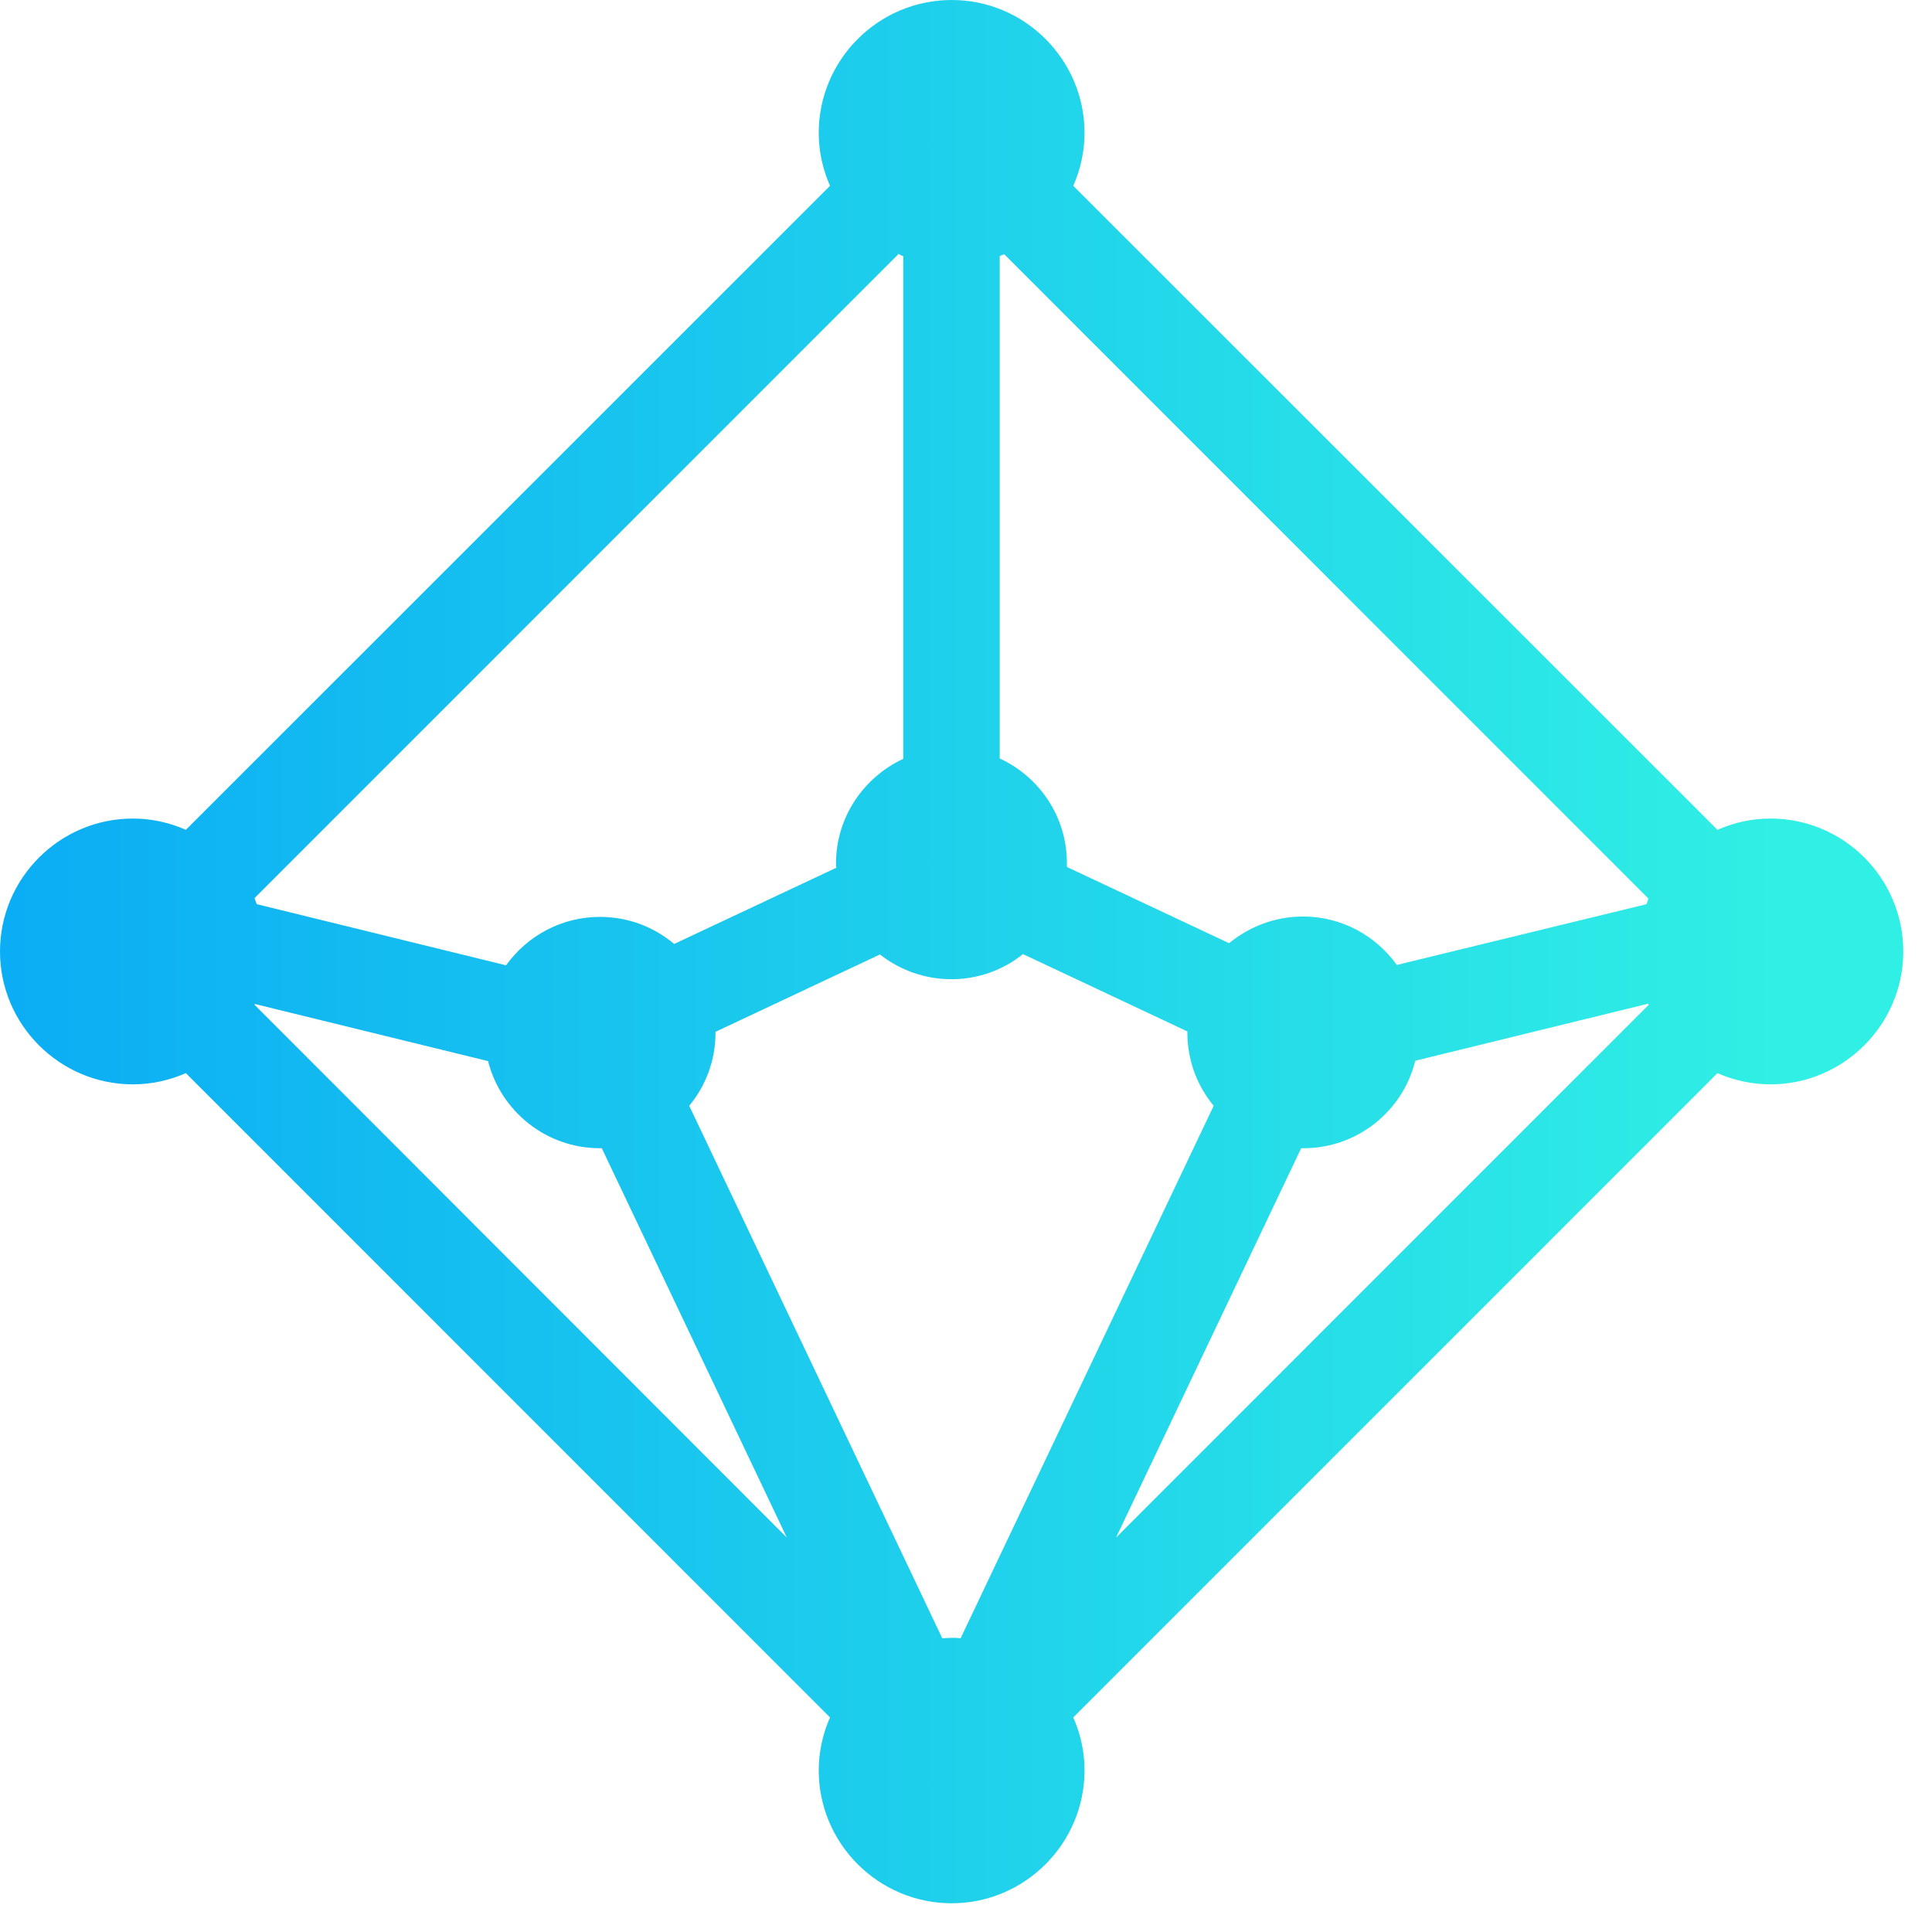
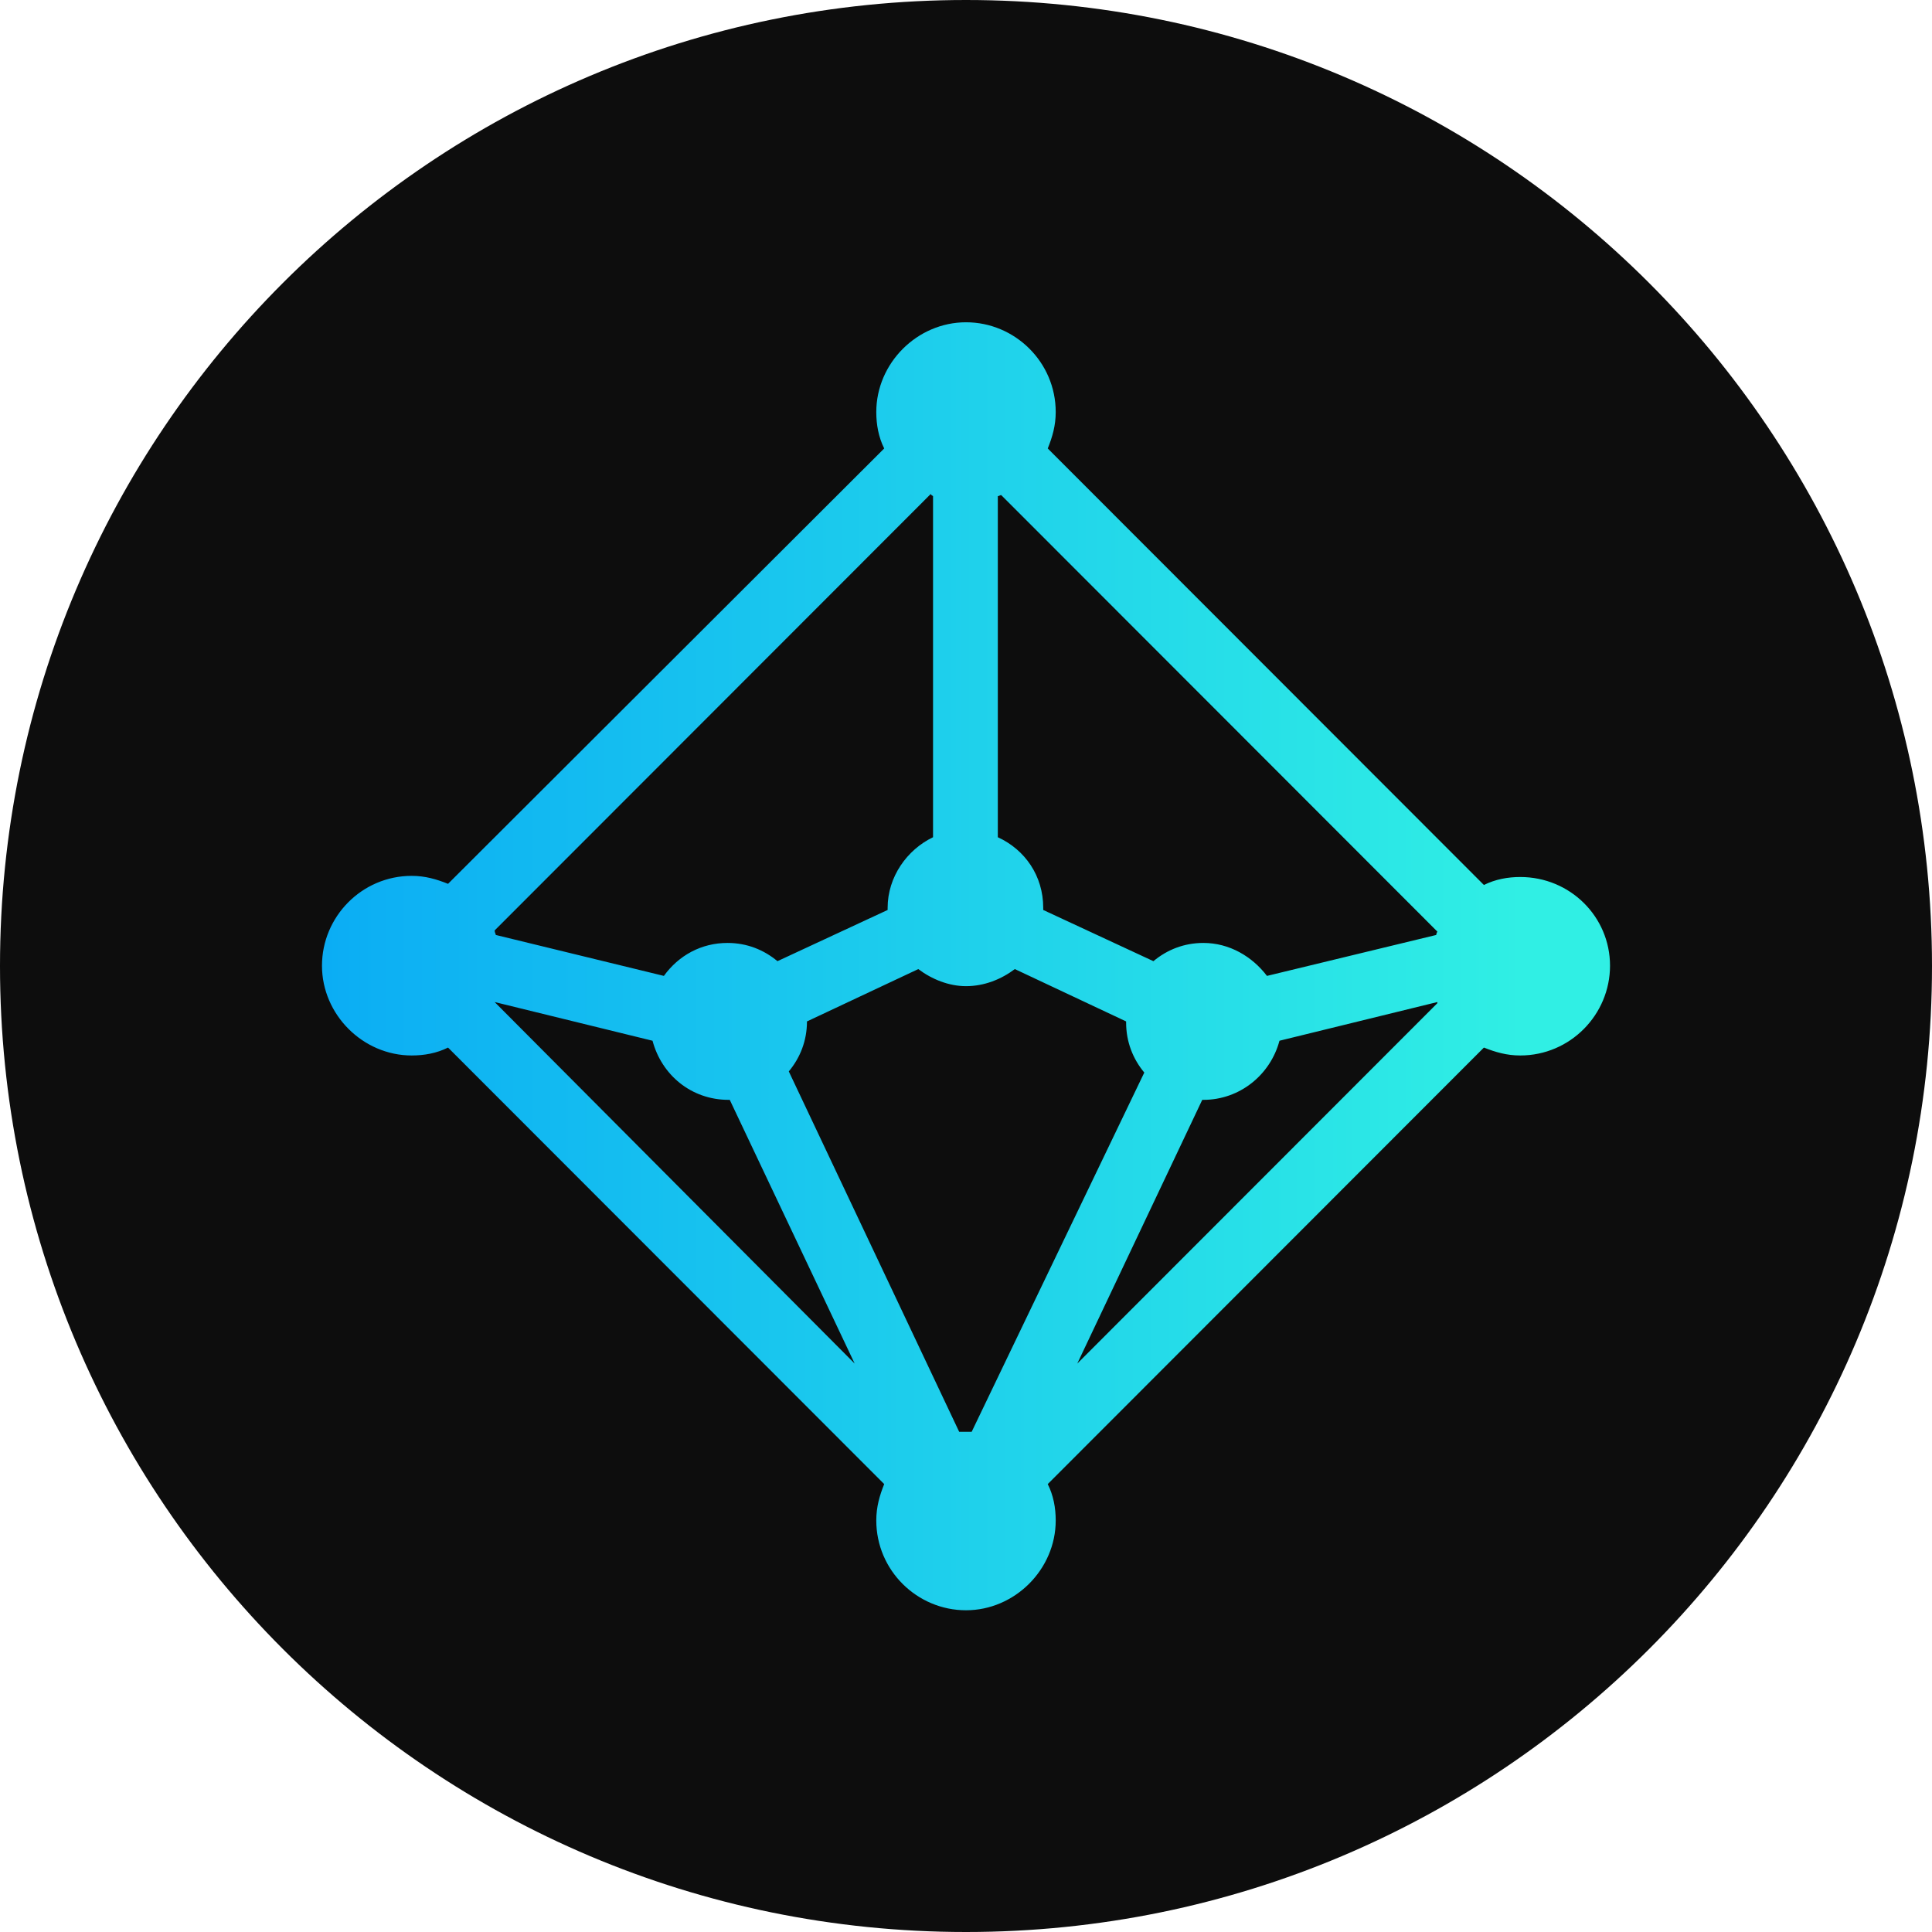
- <svg xmlns="http://www.w3.org/2000/svg" width="31" height="31" viewBox="0 0 31 31" fill="none">
-   <path d="M28.407 13.134C28.106 13.134 27.817 13.2 27.558 13.315L17.221 2.982C17.336 2.723 17.402 2.434 17.402 2.133C17.402 0.958 16.444 0 15.27 0C14.095 0 13.137 0.958 13.137 2.133C13.137 2.434 13.204 2.723 13.318 2.982L2.982 13.315C2.723 13.2 2.433 13.134 2.132 13.134C0.958 13.134 0 14.092 0 15.267C0 16.441 0.958 17.399 2.132 17.399C2.433 17.399 2.723 17.333 2.982 17.219L13.318 27.557C13.204 27.816 13.137 28.105 13.137 28.406C13.137 29.581 14.095 30.539 15.27 30.539C16.444 30.539 17.402 29.581 17.402 28.406C17.402 28.105 17.336 27.816 17.221 27.557L27.558 17.219C27.817 17.333 28.106 17.399 28.407 17.399C29.581 17.399 30.539 16.441 30.539 15.267C30.539 14.092 29.587 13.134 28.407 13.134ZM26.419 14.508L22.413 15.483C22.076 15.014 21.528 14.706 20.908 14.706C20.456 14.706 20.046 14.869 19.721 15.134L17.119 13.911C17.119 13.893 17.119 13.875 17.119 13.851C17.119 13.104 16.679 12.465 16.041 12.17V4.109C16.065 4.097 16.089 4.091 16.113 4.079L26.449 14.417C26.443 14.447 26.431 14.477 26.419 14.508ZM15.27 26.28C15.221 26.28 15.173 26.286 15.119 26.286L11.059 17.743C11.324 17.423 11.481 17.014 11.481 16.568C11.481 16.562 11.481 16.562 11.481 16.556L14.119 15.315C14.432 15.562 14.836 15.712 15.264 15.712C15.697 15.712 16.101 15.562 16.414 15.309L19.052 16.55C19.052 16.556 19.052 16.562 19.052 16.568C19.052 17.014 19.209 17.423 19.474 17.743L15.414 26.286C15.366 26.28 15.318 26.28 15.27 26.28ZM14.493 4.109V12.176C13.86 12.471 13.414 13.11 13.414 13.857C13.414 13.881 13.414 13.899 13.42 13.923L10.818 15.146C10.493 14.875 10.083 14.712 9.626 14.712C9.005 14.712 8.457 15.02 8.12 15.489L4.12 14.508C4.108 14.477 4.096 14.447 4.084 14.411L14.42 4.073C14.444 4.091 14.469 4.103 14.493 4.109ZM4.09 16.11L7.831 17.026C8.035 17.827 8.758 18.424 9.626 18.424C9.638 18.424 9.644 18.424 9.656 18.424L12.625 24.671L4.084 16.122C4.084 16.116 4.09 16.11 4.09 16.11ZM20.878 18.424C20.89 18.424 20.902 18.424 20.914 18.424C21.781 18.424 22.51 17.827 22.709 17.02L26.449 16.104C26.449 16.11 26.455 16.116 26.455 16.122L17.908 24.671L20.878 18.424Z" fill="url(#paint0_linear_2_2218)" />
+ <svg xmlns="http://www.w3.org/2000/svg" width="32" height="32" viewBox="0 0 32 32" fill="none">
+   <path d="M16 32C24.837 32 32 24.837 32 16C32 7.163 24.837 0 16 0C7.163 0 0 7.163 0 16C0 24.837 7.163 32 16 32Z" fill="#0D0D0D" />
+   <path d="M25.18 14.526C24.973 14.526 24.767 14.564 24.578 14.658L17.354 7.428C17.43 7.239 17.486 7.051 17.486 6.825C17.486 5.997 16.809 5.338 16 5.338C15.191 5.338 14.514 6.015 14.514 6.825C14.514 7.032 14.551 7.239 14.645 7.428L7.421 14.639C7.233 14.564 7.045 14.507 6.819 14.507C5.992 14.507 5.333 15.185 5.333 15.995C5.333 16.805 6.011 17.482 6.819 17.482C7.026 17.482 7.233 17.445 7.421 17.351L14.645 24.581C14.57 24.769 14.514 24.957 14.514 25.183C14.514 26.012 15.191 26.671 16 26.671C16.809 26.671 17.486 25.993 17.486 25.183C17.486 24.976 17.448 24.769 17.354 24.581L24.578 17.351C24.767 17.426 24.955 17.482 25.18 17.482C26.008 17.482 26.667 16.805 26.667 15.995C26.667 15.185 26.008 14.526 25.18 14.526ZM23.788 15.486L20.985 16.164C20.741 15.844 20.364 15.618 19.932 15.618C19.612 15.618 19.33 15.731 19.104 15.92L17.279 15.072C17.279 15.053 17.279 15.053 17.279 15.035C17.279 14.507 16.978 14.074 16.527 13.867V8.218C16.546 8.218 16.564 8.2 16.583 8.2L23.807 15.43C23.807 15.43 23.788 15.468 23.788 15.486ZM16 23.715C15.962 23.715 15.925 23.715 15.887 23.715L13.065 17.746C13.253 17.52 13.366 17.238 13.366 16.918L15.21 16.051C15.435 16.221 15.718 16.334 16 16.334C16.301 16.334 16.583 16.221 16.809 16.051L18.652 16.918C18.652 16.918 18.652 16.918 18.652 16.936C18.652 17.256 18.765 17.539 18.953 17.765L16.094 23.715C16.075 23.715 16.038 23.715 16 23.715ZM15.454 8.218V13.867C15.022 14.074 14.702 14.526 14.702 15.035C14.702 15.053 14.702 15.072 14.702 15.072L12.877 15.92C12.651 15.731 12.369 15.618 12.049 15.618C11.617 15.618 11.24 15.825 10.996 16.164L8.212 15.486C8.212 15.468 8.193 15.449 8.193 15.411L15.417 8.181C15.417 8.2 15.435 8.2 15.454 8.218ZM8.193 16.597L10.808 17.238C10.958 17.802 11.447 18.217 12.068 18.217H12.087L14.156 22.585L8.193 16.597ZM19.913 18.217H19.932C20.534 18.217 21.042 17.802 21.192 17.238L23.807 16.597C23.807 16.597 23.807 16.597 23.807 16.616L17.843 22.585L19.913 18.217Z" fill="url(#paint0_linear_236_795)" />
  <defs>
-     <linearGradient id="paint0_linear_2_2218" x1="-0.002" y1="15.269" x2="30.542" y2="15.269" gradientUnits="userSpaceOnUse">
+     <linearGradient id="paint0_linear_236_795" x1="5.333" y1="16.012" x2="26.664" y2="16.012" gradientUnits="userSpaceOnUse">
      <stop stop-color="#0BADF4" />
      <stop offset="0.934" stop-color="#30EFE4" />
    </linearGradient>
  </defs>
</svg>
